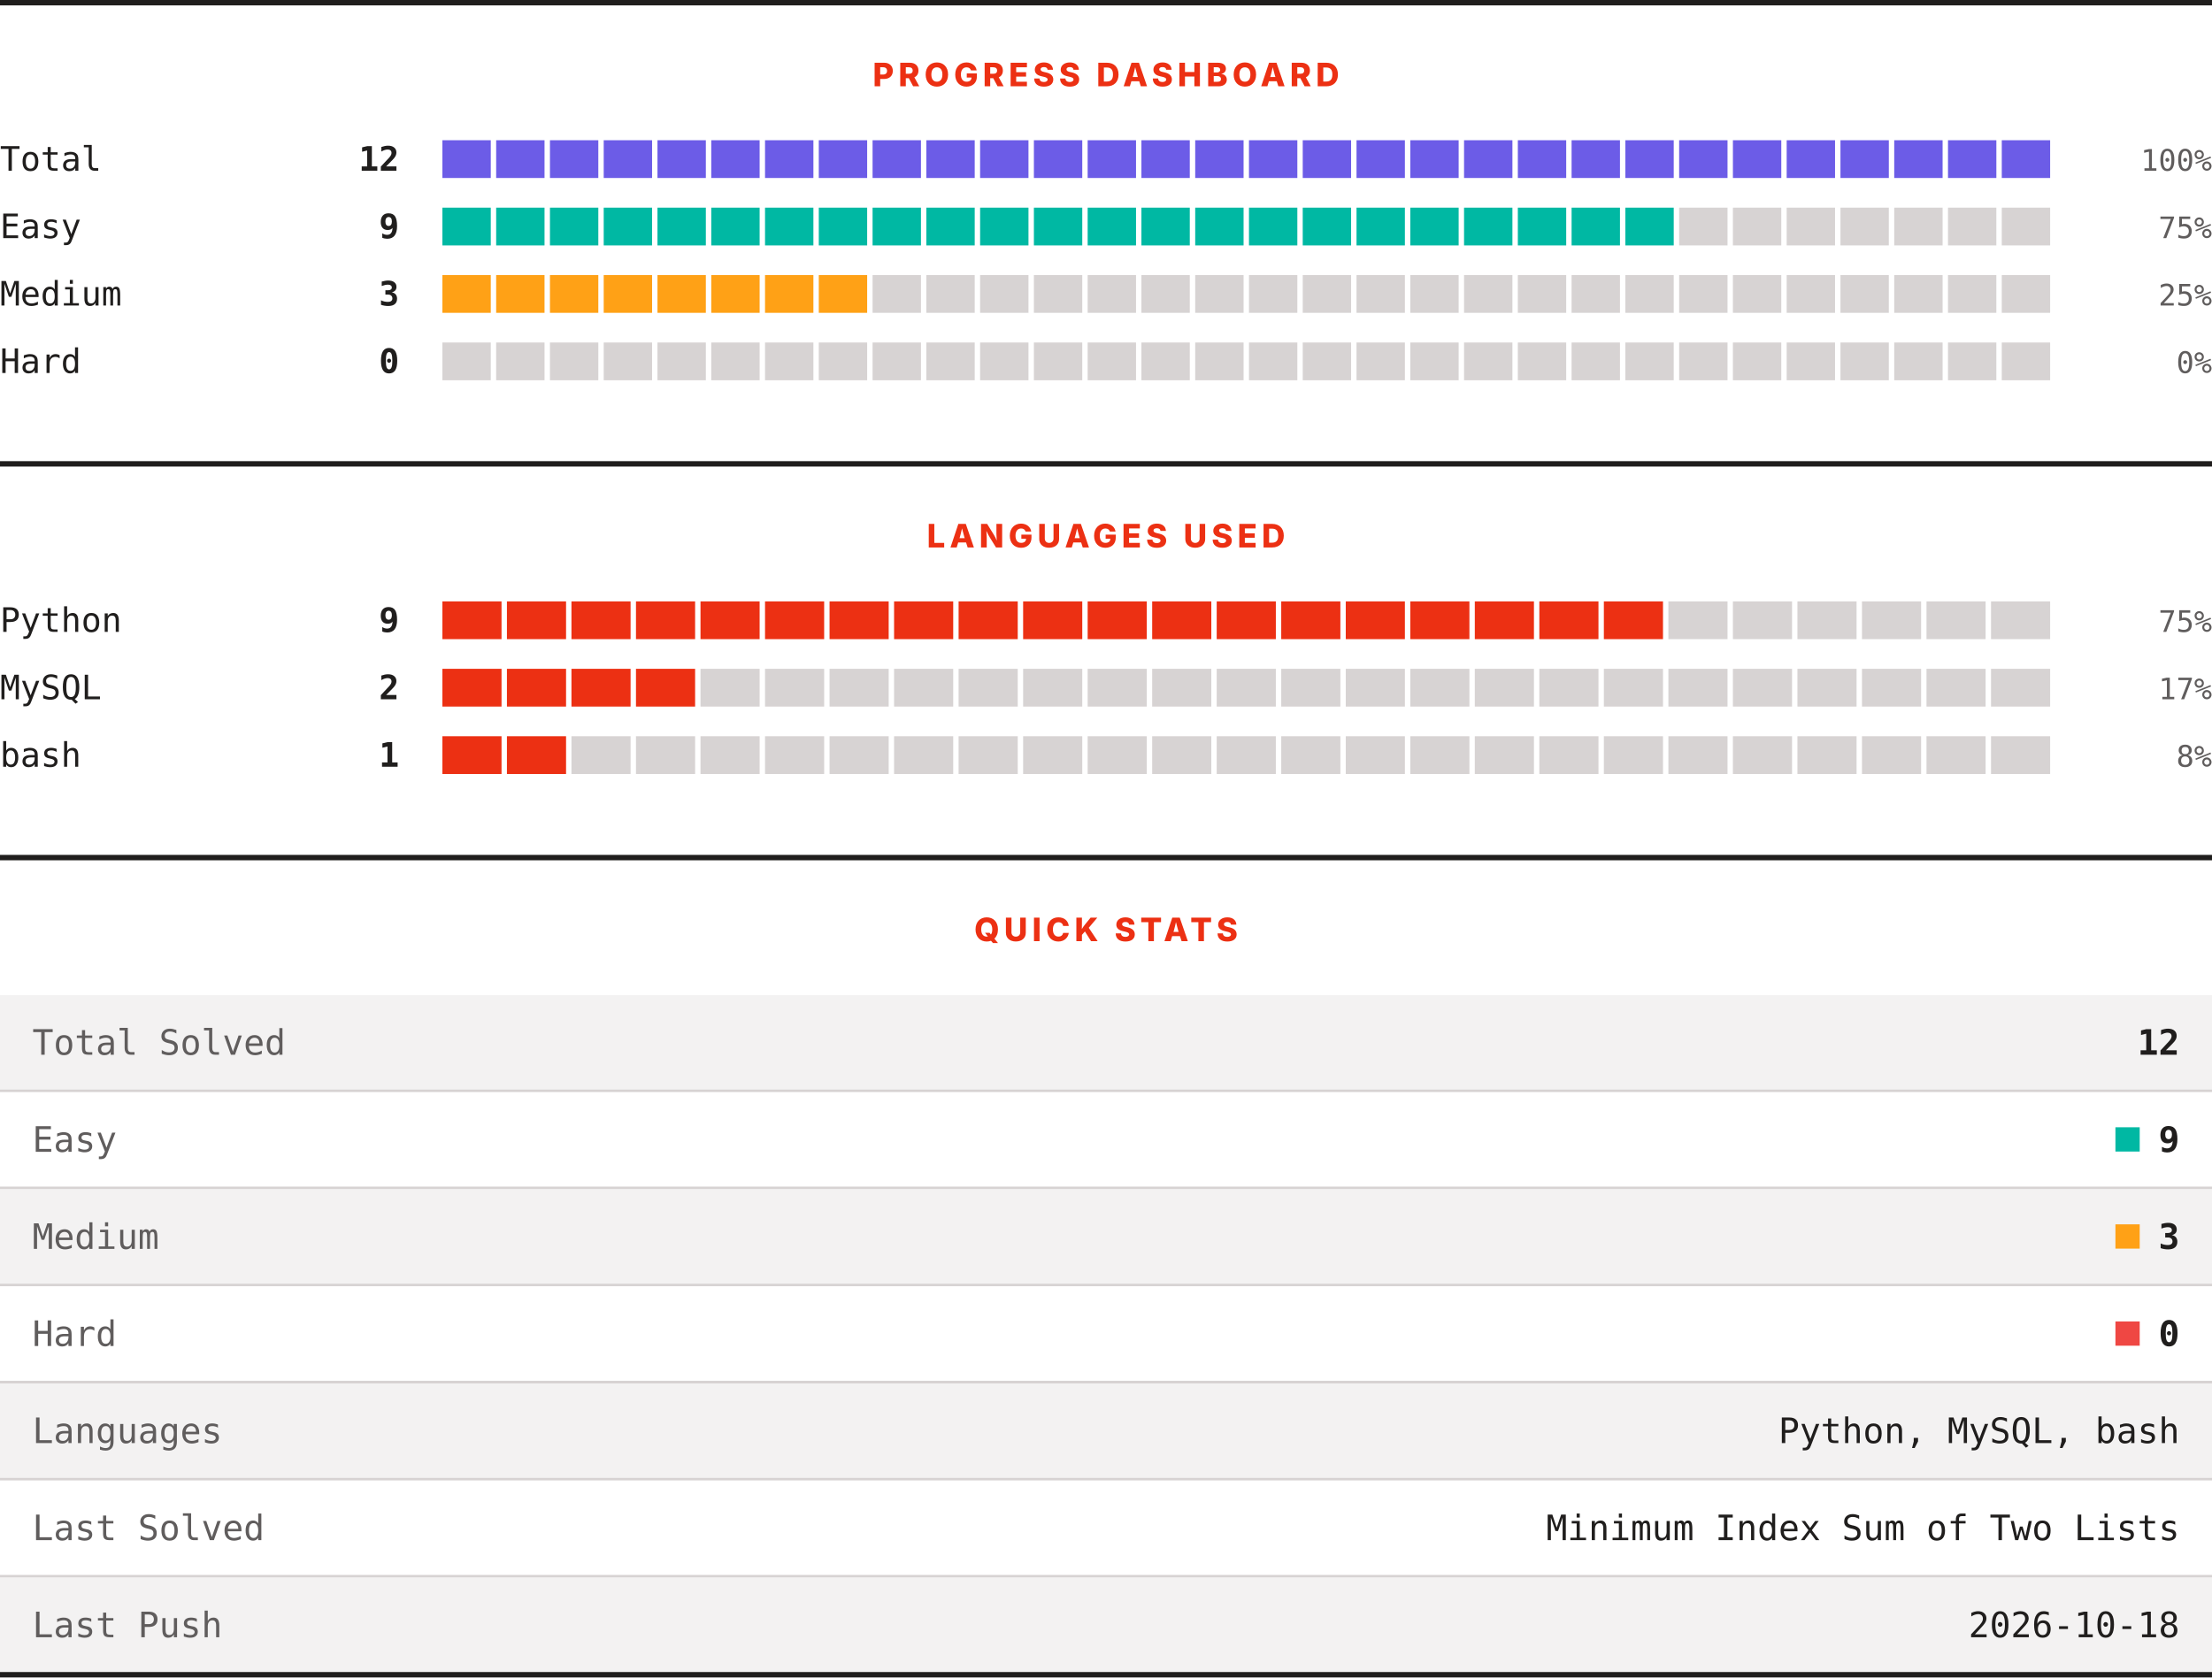
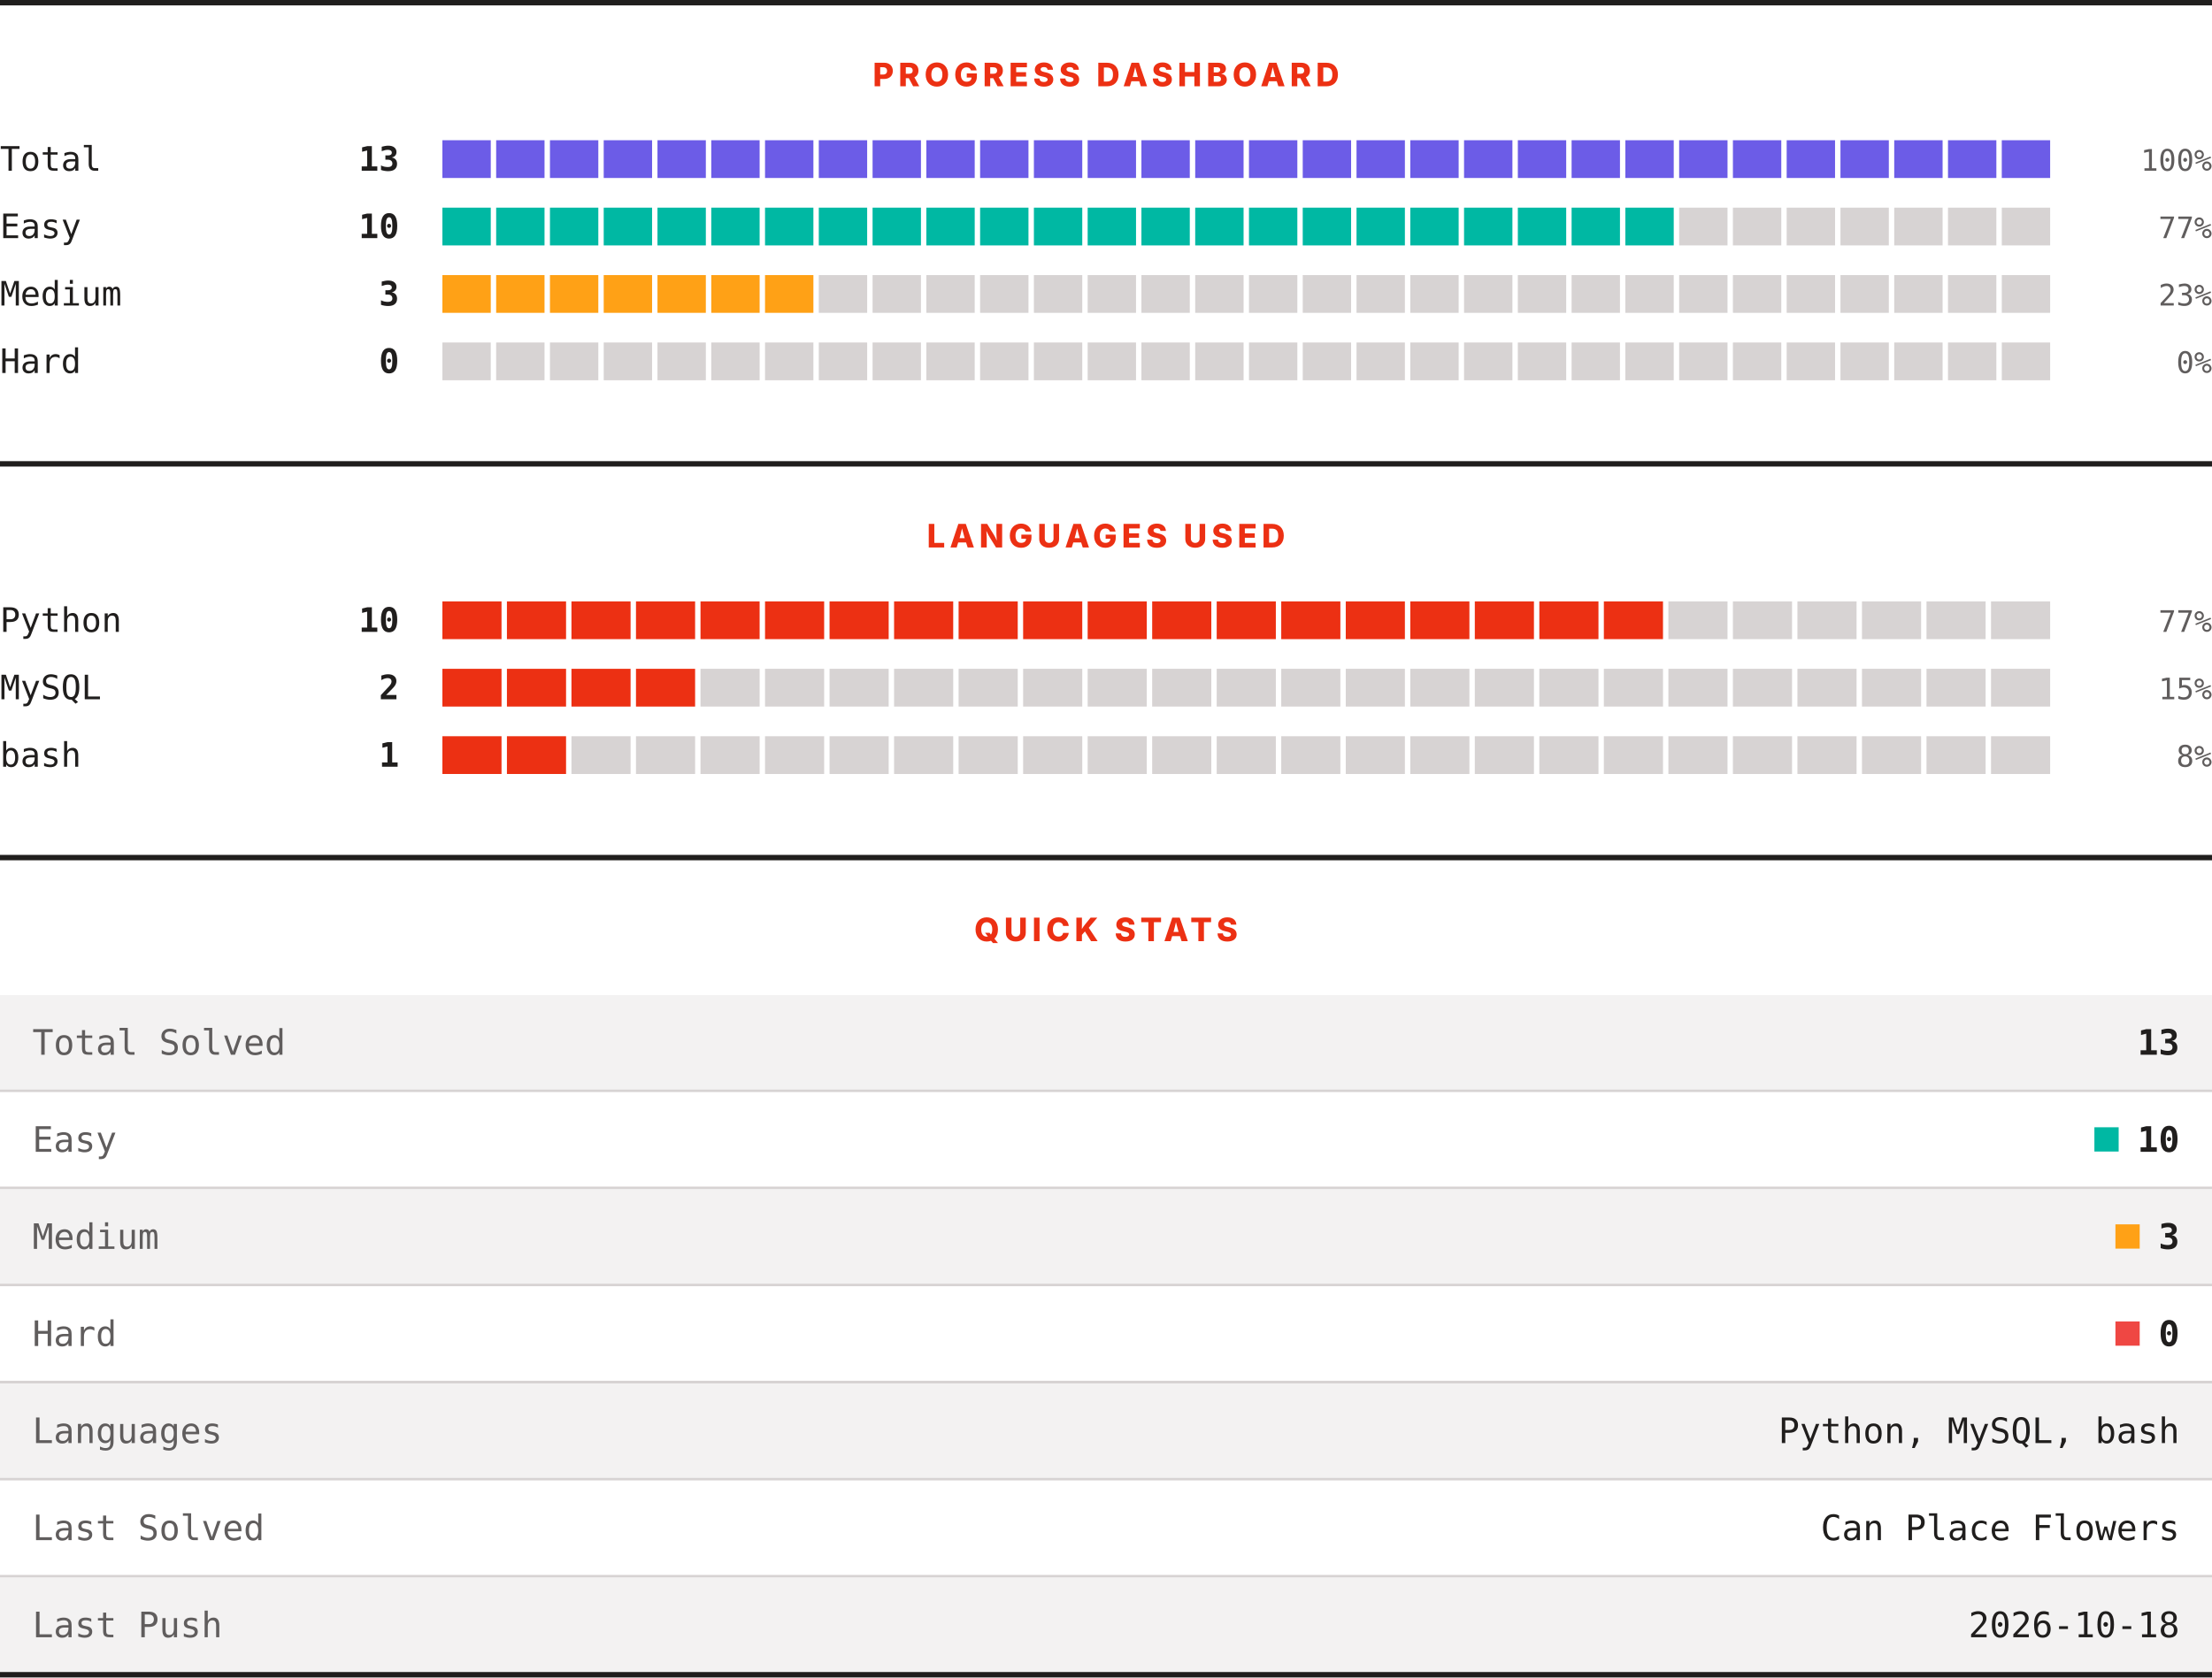
<svg xmlns="http://www.w3.org/2000/svg" width="820" height="622" viewBox="0 0 820 622" role="img" aria-label="LeetCode progress, languages and quick stats">
  <rect width="820" height="622" fill="#ffffff" />
  <rect x="0" y="0" width="820" height="2" fill="#201e1d" />
  <text x="410" y="32" text-anchor="middle" font-family="Archivo, system-ui, -apple-system, Segoe UI, sans-serif" font-size="12" font-weight="800" letter-spacing="1.68" fill="#ec3013">PROGRESS DASHBOARD</text>
  <text x="0" y="63.3" font-family="ui-monospace, SFMono-Regular, Menlo, Consolas, monospace" font-size="12.5" fill="#201e1d">Total</text>
-   <text x="148" y="63.3" text-anchor="end" font-family="ui-monospace, SFMono-Regular, Menlo, Consolas, monospace" font-size="12.5" font-weight="700" fill="#201e1d">12</text>
+   <text x="148" y="63.3" text-anchor="end" font-family="ui-monospace, SFMono-Regular, Menlo, Consolas, monospace" font-size="12.5" font-weight="700" fill="#201e1d">13</text>
  <rect x="164.00" y="52" width="17.93" height="14" fill="#6c5ce7" />
  <rect x="183.93" y="52" width="17.93" height="14" fill="#6c5ce7" />
  <rect x="203.87" y="52" width="17.93" height="14" fill="#6c5ce7" />
  <rect x="223.80" y="52" width="17.93" height="14" fill="#6c5ce7" />
  <rect x="243.73" y="52" width="17.93" height="14" fill="#6c5ce7" />
  <rect x="263.67" y="52" width="17.93" height="14" fill="#6c5ce7" />
  <rect x="283.60" y="52" width="17.93" height="14" fill="#6c5ce7" />
  <rect x="303.53" y="52" width="17.93" height="14" fill="#6c5ce7" />
  <rect x="323.47" y="52" width="17.93" height="14" fill="#6c5ce7" />
  <rect x="343.40" y="52" width="17.93" height="14" fill="#6c5ce7" />
  <rect x="363.33" y="52" width="17.93" height="14" fill="#6c5ce7" />
  <rect x="383.27" y="52" width="17.93" height="14" fill="#6c5ce7" />
  <rect x="403.20" y="52" width="17.93" height="14" fill="#6c5ce7" />
  <rect x="423.13" y="52" width="17.93" height="14" fill="#6c5ce7" />
  <rect x="443.07" y="52" width="17.93" height="14" fill="#6c5ce7" />
  <rect x="463.00" y="52" width="17.93" height="14" fill="#6c5ce7" />
  <rect x="482.93" y="52" width="17.93" height="14" fill="#6c5ce7" />
  <rect x="502.87" y="52" width="17.93" height="14" fill="#6c5ce7" />
  <rect x="522.80" y="52" width="17.93" height="14" fill="#6c5ce7" />
  <rect x="542.73" y="52" width="17.93" height="14" fill="#6c5ce7" />
  <rect x="562.67" y="52" width="17.93" height="14" fill="#6c5ce7" />
  <rect x="582.60" y="52" width="17.93" height="14" fill="#6c5ce7" />
  <rect x="602.53" y="52" width="17.93" height="14" fill="#6c5ce7" />
  <rect x="622.47" y="52" width="17.93" height="14" fill="#6c5ce7" />
  <rect x="642.40" y="52" width="17.93" height="14" fill="#6c5ce7" />
  <rect x="662.33" y="52" width="17.93" height="14" fill="#6c5ce7" />
  <rect x="682.27" y="52" width="17.93" height="14" fill="#6c5ce7" />
  <rect x="702.20" y="52" width="17.93" height="14" fill="#6c5ce7" />
  <rect x="722.13" y="52" width="17.93" height="14" fill="#6c5ce7" />
  <rect x="742.07" y="52" width="17.93" height="14" fill="#6c5ce7" />
  <text x="820" y="63.3" text-anchor="end" font-family="ui-monospace, SFMono-Regular, Menlo, Consolas, monospace" font-size="11" fill="#605d5d">100%</text>
  <text x="0" y="88.3" font-family="ui-monospace, SFMono-Regular, Menlo, Consolas, monospace" font-size="12.5" fill="#201e1d">Easy</text>
-   <text x="148" y="88.3" text-anchor="end" font-family="ui-monospace, SFMono-Regular, Menlo, Consolas, monospace" font-size="12.5" font-weight="700" fill="#201e1d">9</text>
+   <text x="148" y="88.3" text-anchor="end" font-family="ui-monospace, SFMono-Regular, Menlo, Consolas, monospace" font-size="12.5" font-weight="700" fill="#201e1d">10</text>
  <rect x="164.00" y="77" width="17.93" height="14" fill="#00b8a3" />
  <rect x="183.93" y="77" width="17.93" height="14" fill="#00b8a3" />
  <rect x="203.87" y="77" width="17.93" height="14" fill="#00b8a3" />
  <rect x="223.80" y="77" width="17.93" height="14" fill="#00b8a3" />
  <rect x="243.73" y="77" width="17.93" height="14" fill="#00b8a3" />
  <rect x="263.67" y="77" width="17.93" height="14" fill="#00b8a3" />
  <rect x="283.60" y="77" width="17.93" height="14" fill="#00b8a3" />
  <rect x="303.53" y="77" width="17.93" height="14" fill="#00b8a3" />
  <rect x="323.47" y="77" width="17.93" height="14" fill="#00b8a3" />
  <rect x="343.40" y="77" width="17.93" height="14" fill="#00b8a3" />
  <rect x="363.33" y="77" width="17.93" height="14" fill="#00b8a3" />
  <rect x="383.27" y="77" width="17.93" height="14" fill="#00b8a3" />
  <rect x="403.20" y="77" width="17.93" height="14" fill="#00b8a3" />
  <rect x="423.13" y="77" width="17.93" height="14" fill="#00b8a3" />
  <rect x="443.07" y="77" width="17.93" height="14" fill="#00b8a3" />
  <rect x="463.00" y="77" width="17.93" height="14" fill="#00b8a3" />
  <rect x="482.93" y="77" width="17.93" height="14" fill="#00b8a3" />
  <rect x="502.87" y="77" width="17.93" height="14" fill="#00b8a3" />
  <rect x="522.80" y="77" width="17.93" height="14" fill="#00b8a3" />
  <rect x="542.73" y="77" width="17.93" height="14" fill="#00b8a3" />
  <rect x="562.67" y="77" width="17.93" height="14" fill="#00b8a3" />
  <rect x="582.60" y="77" width="17.93" height="14" fill="#00b8a3" />
  <rect x="602.53" y="77" width="17.93" height="14" fill="#00b8a3" />
  <rect x="622.47" y="77" width="17.93" height="14" fill="#d7d3d3" />
  <rect x="642.40" y="77" width="17.93" height="14" fill="#d7d3d3" />
  <rect x="662.33" y="77" width="17.93" height="14" fill="#d7d3d3" />
  <rect x="682.27" y="77" width="17.93" height="14" fill="#d7d3d3" />
  <rect x="702.20" y="77" width="17.93" height="14" fill="#d7d3d3" />
  <rect x="722.13" y="77" width="17.93" height="14" fill="#d7d3d3" />
  <rect x="742.07" y="77" width="17.93" height="14" fill="#d7d3d3" />
-   <text x="820" y="88.3" text-anchor="end" font-family="ui-monospace, SFMono-Regular, Menlo, Consolas, monospace" font-size="11" fill="#605d5d">75%</text>
+   <text x="820" y="88.3" text-anchor="end" font-family="ui-monospace, SFMono-Regular, Menlo, Consolas, monospace" font-size="11" fill="#605d5d">77%</text>
  <text x="0" y="113.3" font-family="ui-monospace, SFMono-Regular, Menlo, Consolas, monospace" font-size="12.5" fill="#201e1d">Medium</text>
  <text x="148" y="113.3" text-anchor="end" font-family="ui-monospace, SFMono-Regular, Menlo, Consolas, monospace" font-size="12.5" font-weight="700" fill="#201e1d">3</text>
  <rect x="164.00" y="102" width="17.93" height="14" fill="#ffa116" />
  <rect x="183.93" y="102" width="17.93" height="14" fill="#ffa116" />
  <rect x="203.87" y="102" width="17.93" height="14" fill="#ffa116" />
  <rect x="223.80" y="102" width="17.93" height="14" fill="#ffa116" />
  <rect x="243.73" y="102" width="17.93" height="14" fill="#ffa116" />
  <rect x="263.67" y="102" width="17.93" height="14" fill="#ffa116" />
  <rect x="283.60" y="102" width="17.93" height="14" fill="#ffa116" />
-   <rect x="303.53" y="102" width="17.93" height="14" fill="#ffa116" />
+   <rect x="303.53" y="102" width="17.93" height="14" fill="#d7d3d3" />
  <rect x="323.47" y="102" width="17.93" height="14" fill="#d7d3d3" />
  <rect x="343.40" y="102" width="17.93" height="14" fill="#d7d3d3" />
  <rect x="363.33" y="102" width="17.93" height="14" fill="#d7d3d3" />
  <rect x="383.27" y="102" width="17.93" height="14" fill="#d7d3d3" />
  <rect x="403.20" y="102" width="17.93" height="14" fill="#d7d3d3" />
  <rect x="423.13" y="102" width="17.93" height="14" fill="#d7d3d3" />
  <rect x="443.07" y="102" width="17.93" height="14" fill="#d7d3d3" />
  <rect x="463.00" y="102" width="17.93" height="14" fill="#d7d3d3" />
  <rect x="482.93" y="102" width="17.93" height="14" fill="#d7d3d3" />
  <rect x="502.87" y="102" width="17.93" height="14" fill="#d7d3d3" />
  <rect x="522.80" y="102" width="17.93" height="14" fill="#d7d3d3" />
  <rect x="542.73" y="102" width="17.93" height="14" fill="#d7d3d3" />
  <rect x="562.67" y="102" width="17.93" height="14" fill="#d7d3d3" />
  <rect x="582.60" y="102" width="17.93" height="14" fill="#d7d3d3" />
  <rect x="602.53" y="102" width="17.93" height="14" fill="#d7d3d3" />
  <rect x="622.47" y="102" width="17.93" height="14" fill="#d7d3d3" />
  <rect x="642.40" y="102" width="17.93" height="14" fill="#d7d3d3" />
  <rect x="662.33" y="102" width="17.93" height="14" fill="#d7d3d3" />
  <rect x="682.27" y="102" width="17.93" height="14" fill="#d7d3d3" />
  <rect x="702.20" y="102" width="17.93" height="14" fill="#d7d3d3" />
  <rect x="722.13" y="102" width="17.93" height="14" fill="#d7d3d3" />
  <rect x="742.07" y="102" width="17.93" height="14" fill="#d7d3d3" />
-   <text x="820" y="113.3" text-anchor="end" font-family="ui-monospace, SFMono-Regular, Menlo, Consolas, monospace" font-size="11" fill="#605d5d">25%</text>
+   <text x="820" y="113.3" text-anchor="end" font-family="ui-monospace, SFMono-Regular, Menlo, Consolas, monospace" font-size="11" fill="#605d5d">23%</text>
  <text x="0" y="138.3" font-family="ui-monospace, SFMono-Regular, Menlo, Consolas, monospace" font-size="12.5" fill="#201e1d">Hard</text>
  <text x="148" y="138.3" text-anchor="end" font-family="ui-monospace, SFMono-Regular, Menlo, Consolas, monospace" font-size="12.5" font-weight="700" fill="#201e1d">0</text>
  <rect x="164.00" y="127" width="17.93" height="14" fill="#d7d3d3" />
  <rect x="183.93" y="127" width="17.93" height="14" fill="#d7d3d3" />
  <rect x="203.87" y="127" width="17.93" height="14" fill="#d7d3d3" />
  <rect x="223.80" y="127" width="17.93" height="14" fill="#d7d3d3" />
  <rect x="243.73" y="127" width="17.93" height="14" fill="#d7d3d3" />
  <rect x="263.67" y="127" width="17.93" height="14" fill="#d7d3d3" />
  <rect x="283.60" y="127" width="17.93" height="14" fill="#d7d3d3" />
  <rect x="303.53" y="127" width="17.93" height="14" fill="#d7d3d3" />
  <rect x="323.47" y="127" width="17.93" height="14" fill="#d7d3d3" />
  <rect x="343.40" y="127" width="17.93" height="14" fill="#d7d3d3" />
  <rect x="363.33" y="127" width="17.93" height="14" fill="#d7d3d3" />
  <rect x="383.27" y="127" width="17.93" height="14" fill="#d7d3d3" />
  <rect x="403.20" y="127" width="17.93" height="14" fill="#d7d3d3" />
  <rect x="423.13" y="127" width="17.93" height="14" fill="#d7d3d3" />
  <rect x="443.07" y="127" width="17.93" height="14" fill="#d7d3d3" />
  <rect x="463.00" y="127" width="17.93" height="14" fill="#d7d3d3" />
  <rect x="482.93" y="127" width="17.93" height="14" fill="#d7d3d3" />
  <rect x="502.87" y="127" width="17.93" height="14" fill="#d7d3d3" />
  <rect x="522.80" y="127" width="17.93" height="14" fill="#d7d3d3" />
  <rect x="542.73" y="127" width="17.93" height="14" fill="#d7d3d3" />
  <rect x="562.67" y="127" width="17.93" height="14" fill="#d7d3d3" />
  <rect x="582.60" y="127" width="17.93" height="14" fill="#d7d3d3" />
  <rect x="602.53" y="127" width="17.93" height="14" fill="#d7d3d3" />
  <rect x="622.47" y="127" width="17.93" height="14" fill="#d7d3d3" />
  <rect x="642.40" y="127" width="17.93" height="14" fill="#d7d3d3" />
  <rect x="662.33" y="127" width="17.93" height="14" fill="#d7d3d3" />
  <rect x="682.27" y="127" width="17.93" height="14" fill="#d7d3d3" />
  <rect x="702.20" y="127" width="17.93" height="14" fill="#d7d3d3" />
  <rect x="722.13" y="127" width="17.93" height="14" fill="#d7d3d3" />
  <rect x="742.07" y="127" width="17.93" height="14" fill="#d7d3d3" />
  <text x="820" y="138.3" text-anchor="end" font-family="ui-monospace, SFMono-Regular, Menlo, Consolas, monospace" font-size="11" fill="#605d5d">0%</text>
  <rect x="0" y="171" width="820" height="2" fill="#201e1d" />
  <text x="410" y="203" text-anchor="middle" font-family="Archivo, system-ui, -apple-system, Segoe UI, sans-serif" font-size="12" font-weight="800" letter-spacing="1.68" fill="#ec3013">LANGUAGES USED</text>
  <text x="0" y="234.3" font-family="ui-monospace, SFMono-Regular, Menlo, Consolas, monospace" font-size="12.5" fill="#201e1d">Python</text>
-   <text x="148" y="234.3" text-anchor="end" font-family="ui-monospace, SFMono-Regular, Menlo, Consolas, monospace" font-size="12.5" font-weight="700" fill="#201e1d">9</text>
+   <text x="148" y="234.3" text-anchor="end" font-family="ui-monospace, SFMono-Regular, Menlo, Consolas, monospace" font-size="12.5" font-weight="700" fill="#201e1d">10</text>
  <rect x="164.00" y="223" width="21.92" height="14" fill="#ec3013" />
  <rect x="187.92" y="223" width="21.92" height="14" fill="#ec3013" />
  <rect x="211.84" y="223" width="21.92" height="14" fill="#ec3013" />
  <rect x="235.76" y="223" width="21.92" height="14" fill="#ec3013" />
  <rect x="259.68" y="223" width="21.92" height="14" fill="#ec3013" />
  <rect x="283.60" y="223" width="21.92" height="14" fill="#ec3013" />
  <rect x="307.52" y="223" width="21.92" height="14" fill="#ec3013" />
  <rect x="331.44" y="223" width="21.92" height="14" fill="#ec3013" />
  <rect x="355.36" y="223" width="21.92" height="14" fill="#ec3013" />
  <rect x="379.28" y="223" width="21.92" height="14" fill="#ec3013" />
  <rect x="403.20" y="223" width="21.92" height="14" fill="#ec3013" />
  <rect x="427.12" y="223" width="21.92" height="14" fill="#ec3013" />
  <rect x="451.04" y="223" width="21.92" height="14" fill="#ec3013" />
  <rect x="474.96" y="223" width="21.92" height="14" fill="#ec3013" />
  <rect x="498.88" y="223" width="21.92" height="14" fill="#ec3013" />
  <rect x="522.80" y="223" width="21.92" height="14" fill="#ec3013" />
  <rect x="546.72" y="223" width="21.92" height="14" fill="#ec3013" />
  <rect x="570.64" y="223" width="21.92" height="14" fill="#ec3013" />
  <rect x="594.56" y="223" width="21.92" height="14" fill="#ec3013" />
  <rect x="618.48" y="223" width="21.92" height="14" fill="#d7d3d3" />
  <rect x="642.40" y="223" width="21.92" height="14" fill="#d7d3d3" />
  <rect x="666.32" y="223" width="21.92" height="14" fill="#d7d3d3" />
  <rect x="690.24" y="223" width="21.92" height="14" fill="#d7d3d3" />
  <rect x="714.16" y="223" width="21.92" height="14" fill="#d7d3d3" />
  <rect x="738.08" y="223" width="21.92" height="14" fill="#d7d3d3" />
-   <text x="820" y="234.3" text-anchor="end" font-family="ui-monospace, SFMono-Regular, Menlo, Consolas, monospace" font-size="11" fill="#605d5d">75%</text>
+   <text x="820" y="234.3" text-anchor="end" font-family="ui-monospace, SFMono-Regular, Menlo, Consolas, monospace" font-size="11" fill="#605d5d">77%</text>
  <text x="0" y="259.3" font-family="ui-monospace, SFMono-Regular, Menlo, Consolas, monospace" font-size="12.5" fill="#201e1d">MySQL</text>
  <text x="148" y="259.3" text-anchor="end" font-family="ui-monospace, SFMono-Regular, Menlo, Consolas, monospace" font-size="12.5" font-weight="700" fill="#201e1d">2</text>
  <rect x="164.00" y="248" width="21.92" height="14" fill="#ec3013" />
  <rect x="187.92" y="248" width="21.92" height="14" fill="#ec3013" />
  <rect x="211.84" y="248" width="21.92" height="14" fill="#ec3013" />
  <rect x="235.76" y="248" width="21.92" height="14" fill="#ec3013" />
  <rect x="259.68" y="248" width="21.92" height="14" fill="#d7d3d3" />
  <rect x="283.60" y="248" width="21.92" height="14" fill="#d7d3d3" />
  <rect x="307.52" y="248" width="21.92" height="14" fill="#d7d3d3" />
  <rect x="331.44" y="248" width="21.92" height="14" fill="#d7d3d3" />
  <rect x="355.36" y="248" width="21.92" height="14" fill="#d7d3d3" />
  <rect x="379.28" y="248" width="21.92" height="14" fill="#d7d3d3" />
  <rect x="403.20" y="248" width="21.92" height="14" fill="#d7d3d3" />
  <rect x="427.12" y="248" width="21.92" height="14" fill="#d7d3d3" />
  <rect x="451.04" y="248" width="21.92" height="14" fill="#d7d3d3" />
  <rect x="474.96" y="248" width="21.92" height="14" fill="#d7d3d3" />
  <rect x="498.88" y="248" width="21.92" height="14" fill="#d7d3d3" />
  <rect x="522.80" y="248" width="21.92" height="14" fill="#d7d3d3" />
  <rect x="546.72" y="248" width="21.92" height="14" fill="#d7d3d3" />
  <rect x="570.64" y="248" width="21.92" height="14" fill="#d7d3d3" />
  <rect x="594.56" y="248" width="21.92" height="14" fill="#d7d3d3" />
  <rect x="618.48" y="248" width="21.92" height="14" fill="#d7d3d3" />
  <rect x="642.40" y="248" width="21.92" height="14" fill="#d7d3d3" />
  <rect x="666.32" y="248" width="21.92" height="14" fill="#d7d3d3" />
  <rect x="690.24" y="248" width="21.92" height="14" fill="#d7d3d3" />
  <rect x="714.16" y="248" width="21.92" height="14" fill="#d7d3d3" />
  <rect x="738.08" y="248" width="21.92" height="14" fill="#d7d3d3" />
-   <text x="820" y="259.3" text-anchor="end" font-family="ui-monospace, SFMono-Regular, Menlo, Consolas, monospace" font-size="11" fill="#605d5d">17%</text>
+   <text x="820" y="259.3" text-anchor="end" font-family="ui-monospace, SFMono-Regular, Menlo, Consolas, monospace" font-size="11" fill="#605d5d">15%</text>
  <text x="0" y="284.3" font-family="ui-monospace, SFMono-Regular, Menlo, Consolas, monospace" font-size="12.5" fill="#201e1d">bash</text>
  <text x="148" y="284.3" text-anchor="end" font-family="ui-monospace, SFMono-Regular, Menlo, Consolas, monospace" font-size="12.5" font-weight="700" fill="#201e1d">1</text>
  <rect x="164.00" y="273" width="21.92" height="14" fill="#ec3013" />
  <rect x="187.92" y="273" width="21.92" height="14" fill="#ec3013" />
  <rect x="211.84" y="273" width="21.92" height="14" fill="#d7d3d3" />
  <rect x="235.76" y="273" width="21.92" height="14" fill="#d7d3d3" />
  <rect x="259.68" y="273" width="21.92" height="14" fill="#d7d3d3" />
  <rect x="283.60" y="273" width="21.92" height="14" fill="#d7d3d3" />
  <rect x="307.52" y="273" width="21.92" height="14" fill="#d7d3d3" />
  <rect x="331.44" y="273" width="21.92" height="14" fill="#d7d3d3" />
  <rect x="355.36" y="273" width="21.92" height="14" fill="#d7d3d3" />
  <rect x="379.28" y="273" width="21.92" height="14" fill="#d7d3d3" />
  <rect x="403.20" y="273" width="21.92" height="14" fill="#d7d3d3" />
  <rect x="427.12" y="273" width="21.92" height="14" fill="#d7d3d3" />
  <rect x="451.04" y="273" width="21.92" height="14" fill="#d7d3d3" />
  <rect x="474.96" y="273" width="21.92" height="14" fill="#d7d3d3" />
  <rect x="498.88" y="273" width="21.92" height="14" fill="#d7d3d3" />
  <rect x="522.80" y="273" width="21.92" height="14" fill="#d7d3d3" />
  <rect x="546.72" y="273" width="21.92" height="14" fill="#d7d3d3" />
  <rect x="570.64" y="273" width="21.92" height="14" fill="#d7d3d3" />
  <rect x="594.56" y="273" width="21.92" height="14" fill="#d7d3d3" />
  <rect x="618.48" y="273" width="21.92" height="14" fill="#d7d3d3" />
  <rect x="642.40" y="273" width="21.92" height="14" fill="#d7d3d3" />
  <rect x="666.32" y="273" width="21.92" height="14" fill="#d7d3d3" />
  <rect x="690.24" y="273" width="21.92" height="14" fill="#d7d3d3" />
  <rect x="714.16" y="273" width="21.92" height="14" fill="#d7d3d3" />
  <rect x="738.08" y="273" width="21.92" height="14" fill="#d7d3d3" />
  <text x="820" y="284.3" text-anchor="end" font-family="ui-monospace, SFMono-Regular, Menlo, Consolas, monospace" font-size="11" fill="#605d5d">8%</text>
  <rect x="0" y="317" width="820" height="2" fill="#201e1d" />
  <text x="410" y="349" text-anchor="middle" font-family="Archivo, system-ui, -apple-system, Segoe UI, sans-serif" font-size="12" font-weight="800" letter-spacing="1.68" fill="#ec3013">QUICK STATS</text>
  <rect x="0" y="369" width="820" height="35" fill="#f3f2f2" />
  <text x="12" y="391.1" font-family="ui-monospace, SFMono-Regular, Menlo, Consolas, monospace" font-size="13" fill="#605d5d">Total Solved</text>
-   <text x="808" y="391.1" text-anchor="end" font-family="ui-monospace, SFMono-Regular, Menlo, Consolas, monospace" font-size="13" font-weight="700" fill="#201e1d">12</text>
+   <text x="808" y="391.1" text-anchor="end" font-family="ui-monospace, SFMono-Regular, Menlo, Consolas, monospace" font-size="13" font-weight="700" fill="#201e1d">13</text>
  <rect x="0" y="404" width="820" height="1" fill="#d7d3d3" />
  <rect x="0" y="405" width="820" height="35" fill="#ffffff" />
  <text x="12" y="427.1" font-family="ui-monospace, SFMono-Regular, Menlo, Consolas, monospace" font-size="13" fill="#605d5d">Easy</text>
-   <rect x="784.2" y="418" width="9" height="9" fill="#00b8a3" />
-   <text x="808" y="427.1" text-anchor="end" font-family="ui-monospace, SFMono-Regular, Menlo, Consolas, monospace" font-size="13" font-weight="700" fill="#201e1d">9</text>
+   <rect x="776.4" y="418" width="9" height="9" fill="#00b8a3" />
+   <text x="808" y="427.1" text-anchor="end" font-family="ui-monospace, SFMono-Regular, Menlo, Consolas, monospace" font-size="13" font-weight="700" fill="#201e1d">10</text>
  <rect x="0" y="440" width="820" height="1" fill="#d7d3d3" />
  <rect x="0" y="441" width="820" height="35" fill="#f3f2f2" />
  <text x="12" y="463.1" font-family="ui-monospace, SFMono-Regular, Menlo, Consolas, monospace" font-size="13" fill="#605d5d">Medium</text>
  <rect x="784.2" y="454" width="9" height="9" fill="#ffa116" />
  <text x="808" y="463.1" text-anchor="end" font-family="ui-monospace, SFMono-Regular, Menlo, Consolas, monospace" font-size="13" font-weight="700" fill="#201e1d">3</text>
  <rect x="0" y="476" width="820" height="1" fill="#d7d3d3" />
  <rect x="0" y="477" width="820" height="35" fill="#ffffff" />
  <text x="12" y="499.1" font-family="ui-monospace, SFMono-Regular, Menlo, Consolas, monospace" font-size="13" fill="#605d5d">Hard</text>
  <rect x="784.2" y="490" width="9" height="9" fill="#ef4743" />
  <text x="808" y="499.1" text-anchor="end" font-family="ui-monospace, SFMono-Regular, Menlo, Consolas, monospace" font-size="13" font-weight="700" fill="#201e1d">0</text>
  <rect x="0" y="512" width="820" height="1" fill="#d7d3d3" />
  <rect x="0" y="513" width="820" height="35" fill="#f3f2f2" />
  <text x="12" y="535.1" font-family="ui-monospace, SFMono-Regular, Menlo, Consolas, monospace" font-size="13" fill="#605d5d">Languages</text>
  <text x="808" y="535.1" text-anchor="end" font-family="ui-monospace, SFMono-Regular, Menlo, Consolas, monospace" font-size="13" fill="#201e1d">Python, MySQL, bash</text>
  <rect x="0" y="548" width="820" height="1" fill="#d7d3d3" />
  <rect x="0" y="549" width="820" height="35" fill="#ffffff" />
  <text x="12" y="571.1" font-family="ui-monospace, SFMono-Regular, Menlo, Consolas, monospace" font-size="13" fill="#605d5d">Last Solved</text>
-   <text x="808" y="571.1" text-anchor="end" font-family="ui-monospace, SFMono-Regular, Menlo, Consolas, monospace" font-size="13" fill="#201e1d">Minimum Index Sum of Two Lists</text>
+   <text x="808" y="571.1" text-anchor="end" font-family="ui-monospace, SFMono-Regular, Menlo, Consolas, monospace" font-size="13" fill="#201e1d">Can Place Flowers</text>
  <rect x="0" y="584" width="820" height="1" fill="#d7d3d3" />
  <rect x="0" y="585" width="820" height="35" fill="#f3f2f2" />
  <text x="12" y="607.1" font-family="ui-monospace, SFMono-Regular, Menlo, Consolas, monospace" font-size="13" fill="#605d5d">Last Push</text>
  <text x="808" y="607.1" text-anchor="end" font-family="ui-monospace, SFMono-Regular, Menlo, Consolas, monospace" font-size="13" fill="#201e1d">2026-10-18</text>
  <rect x="0" y="620" width="820" height="2" fill="#201e1d" />
</svg>
